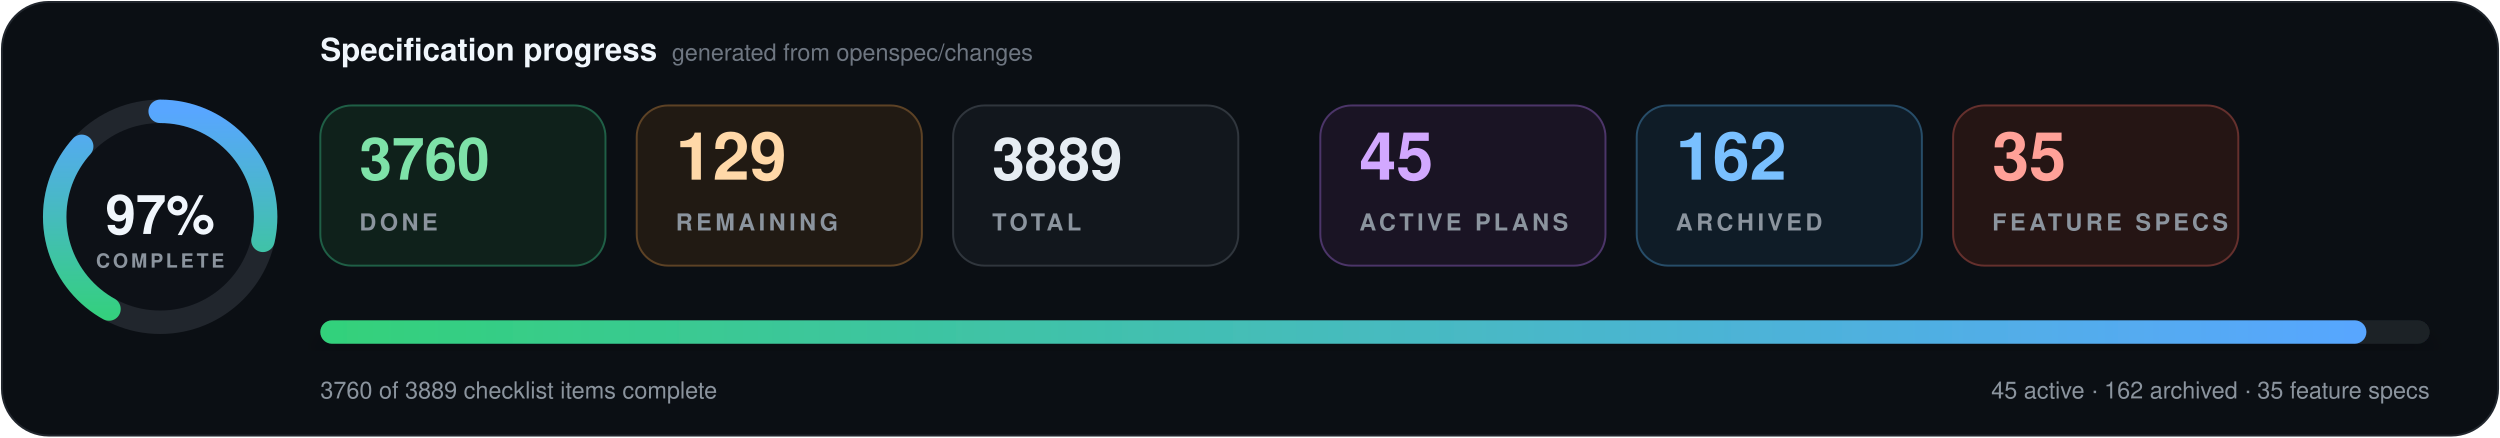
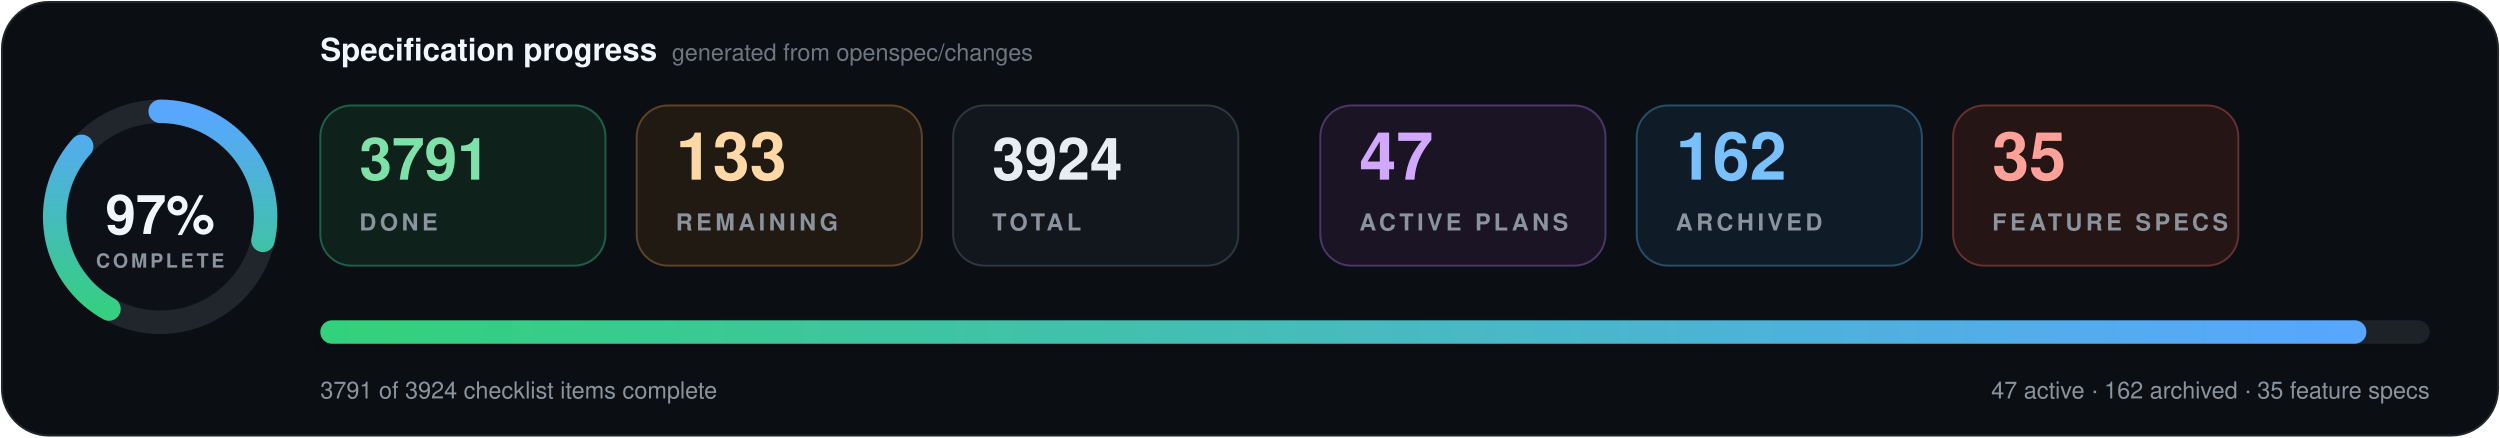
- <svg xmlns="http://www.w3.org/2000/svg" data-cache-version="1791491441" width="1280" height="224" viewBox="0 0 1280 224" role="img" aria-labelledby="title description" font-family="system-ui, -apple-system, BlinkMacSystemFont, 'Segoe UI', Helvetica, Arial, sans-serif" font-variant-numeric="tabular-nums">
+ <svg xmlns="http://www.w3.org/2000/svg" data-cache-version="1791531309" width="1280" height="224" viewBox="0 0 1280 224" role="img" aria-labelledby="title description" font-family="system-ui, -apple-system, BlinkMacSystemFont, 'Segoe UI', Helvetica, Arial, sans-serif" font-variant-numeric="tabular-nums">
  <defs>
    <linearGradient id="progress" x1="0" x2="1">
      <stop offset="0" stop-color="#33d17a" />
      <stop offset="1" stop-color="#58a6ff" />
    </linearGradient>
    <filter id="shadow" x="-10%" y="-20%" width="120%" height="150%">
      <feDropShadow dx="0" dy="7" stdDeviation="9" flood-color="#000" flood-opacity=".28" />
    </filter>
  </defs>
  <rect x="1" y="1" width="1278" height="222" rx="24" fill="#0b0f14" stroke="#21262d" />
  <g transform="translate(82 111)">
    <circle r="54" fill="#0d1117" stroke="#21262d" stroke-width="12" />
    <circle r="54" fill="none" stroke="url(#progress)" stroke-width="12" stroke-linecap="round" pathLength="100" stroke-dasharray="97 100" transform="rotate(-90)" />
    <text y="-1" text-anchor="middle" dominant-baseline="middle" fill="#f0f6fc" font-size="28" font-weight="800">97%</text>
    <text y="26" text-anchor="middle" fill="#8b949e" font-size="10" font-weight="700" letter-spacing="1.5">COMPLETE</text>
  </g>
  <text x="164" y="31" fill="#f0f6fc" font-size="16" font-weight="750">Specification progress</text>
  <text x="344" y="31" fill="#6e7681" font-size="12">generated from openspec/changes</text>
  <g transform="translate(164 54)">
    <rect width="146" height="82" rx="16" fill="#0f211b" stroke="#1f5f46" />
-     <text x="20" y="38" fill="#7ee2a8" font-size="30" font-weight="750">3760</text>
+     <text x="20" y="38" fill="#7ee2a8" font-size="30" font-weight="750">3791</text>
    <text x="20" y="64" fill="#8b949e" font-size="12" font-weight="700" letter-spacing="1.8">DONE</text>
  </g>
  <g transform="translate(326 54)">
    <rect width="146" height="82" rx="16" fill="#211a13" stroke="#5d4225" />
-     <text x="20" y="38" fill="#ffd8a8" font-size="34" font-weight="750">129</text>
+     <text x="20" y="38" fill="#ffd8a8" font-size="34" font-weight="750">133</text>
    <text x="20" y="64" fill="#8b949e" font-size="12" font-weight="700" letter-spacing="1.8">REMAINING</text>
  </g>
  <g transform="translate(488 54)">
    <rect width="146" height="82" rx="16" fill="#12171d" stroke="#30363d" />
-     <text x="20" y="38" fill="#e6edf3" font-size="30" font-weight="750">3889</text>
+     <text x="20" y="38" fill="#e6edf3" font-size="30" font-weight="750">3924</text>
    <text x="20" y="64" fill="#8b949e" font-size="12" font-weight="700" letter-spacing="1.8">TOTAL</text>
  </g>
  <g transform="translate(676 54)">
    <rect width="146" height="82" rx="16" fill="#1a1424" stroke="#4c3569" />
-     <text x="20" y="38" fill="#d2a8ff" font-size="34" font-weight="750">45</text>
+     <text x="20" y="38" fill="#d2a8ff" font-size="34" font-weight="750">47</text>
    <text x="20" y="64" fill="#8b949e" font-size="12" font-weight="700" letter-spacing="1.8">ACTIVE PLANS</text>
  </g>
  <g transform="translate(838 54)">
    <rect width="146" height="82" rx="16" fill="#0f1c27" stroke="#274d69" />
    <text x="20" y="38" fill="#79c0ff" font-size="34" font-weight="750">162</text>
    <text x="20" y="64" fill="#8b949e" font-size="12" font-weight="700" letter-spacing="1.8">ARCHIVED</text>
  </g>
  <g transform="translate(1000 54)">
    <rect width="146" height="82" rx="16" fill="#251514" stroke="#65302d" />
    <text x="20" y="38" fill="#ffa198" font-size="34" font-weight="750">35</text>
    <text x="20" y="64" fill="#8b949e" font-size="12" font-weight="700" letter-spacing="1.8">FEATURE SPECS</text>
  </g>
  <g filter="url(#shadow)">
    <rect x="164" y="164" width="1080" height="12" rx="6" fill="#1b2128" />
    <rect x="164" y="164" width="1047.6" height="12" rx="6" fill="url(#progress)" />
  </g>
-   <text x="164" y="204" fill="#8b949e" font-size="12">3760 of 3889 checklist items complete</text>
-   <text x="1244" y="204" text-anchor="end" fill="#8b949e" font-size="12">45 active · 162 archived · 35 feature specs</text>
+   <text x="164" y="204" fill="#8b949e" font-size="12">3791 of 3924 checklist items complete</text>
+   <text x="1244" y="204" text-anchor="end" fill="#8b949e" font-size="12">47 active · 162 archived · 35 feature specs</text>
</svg>
